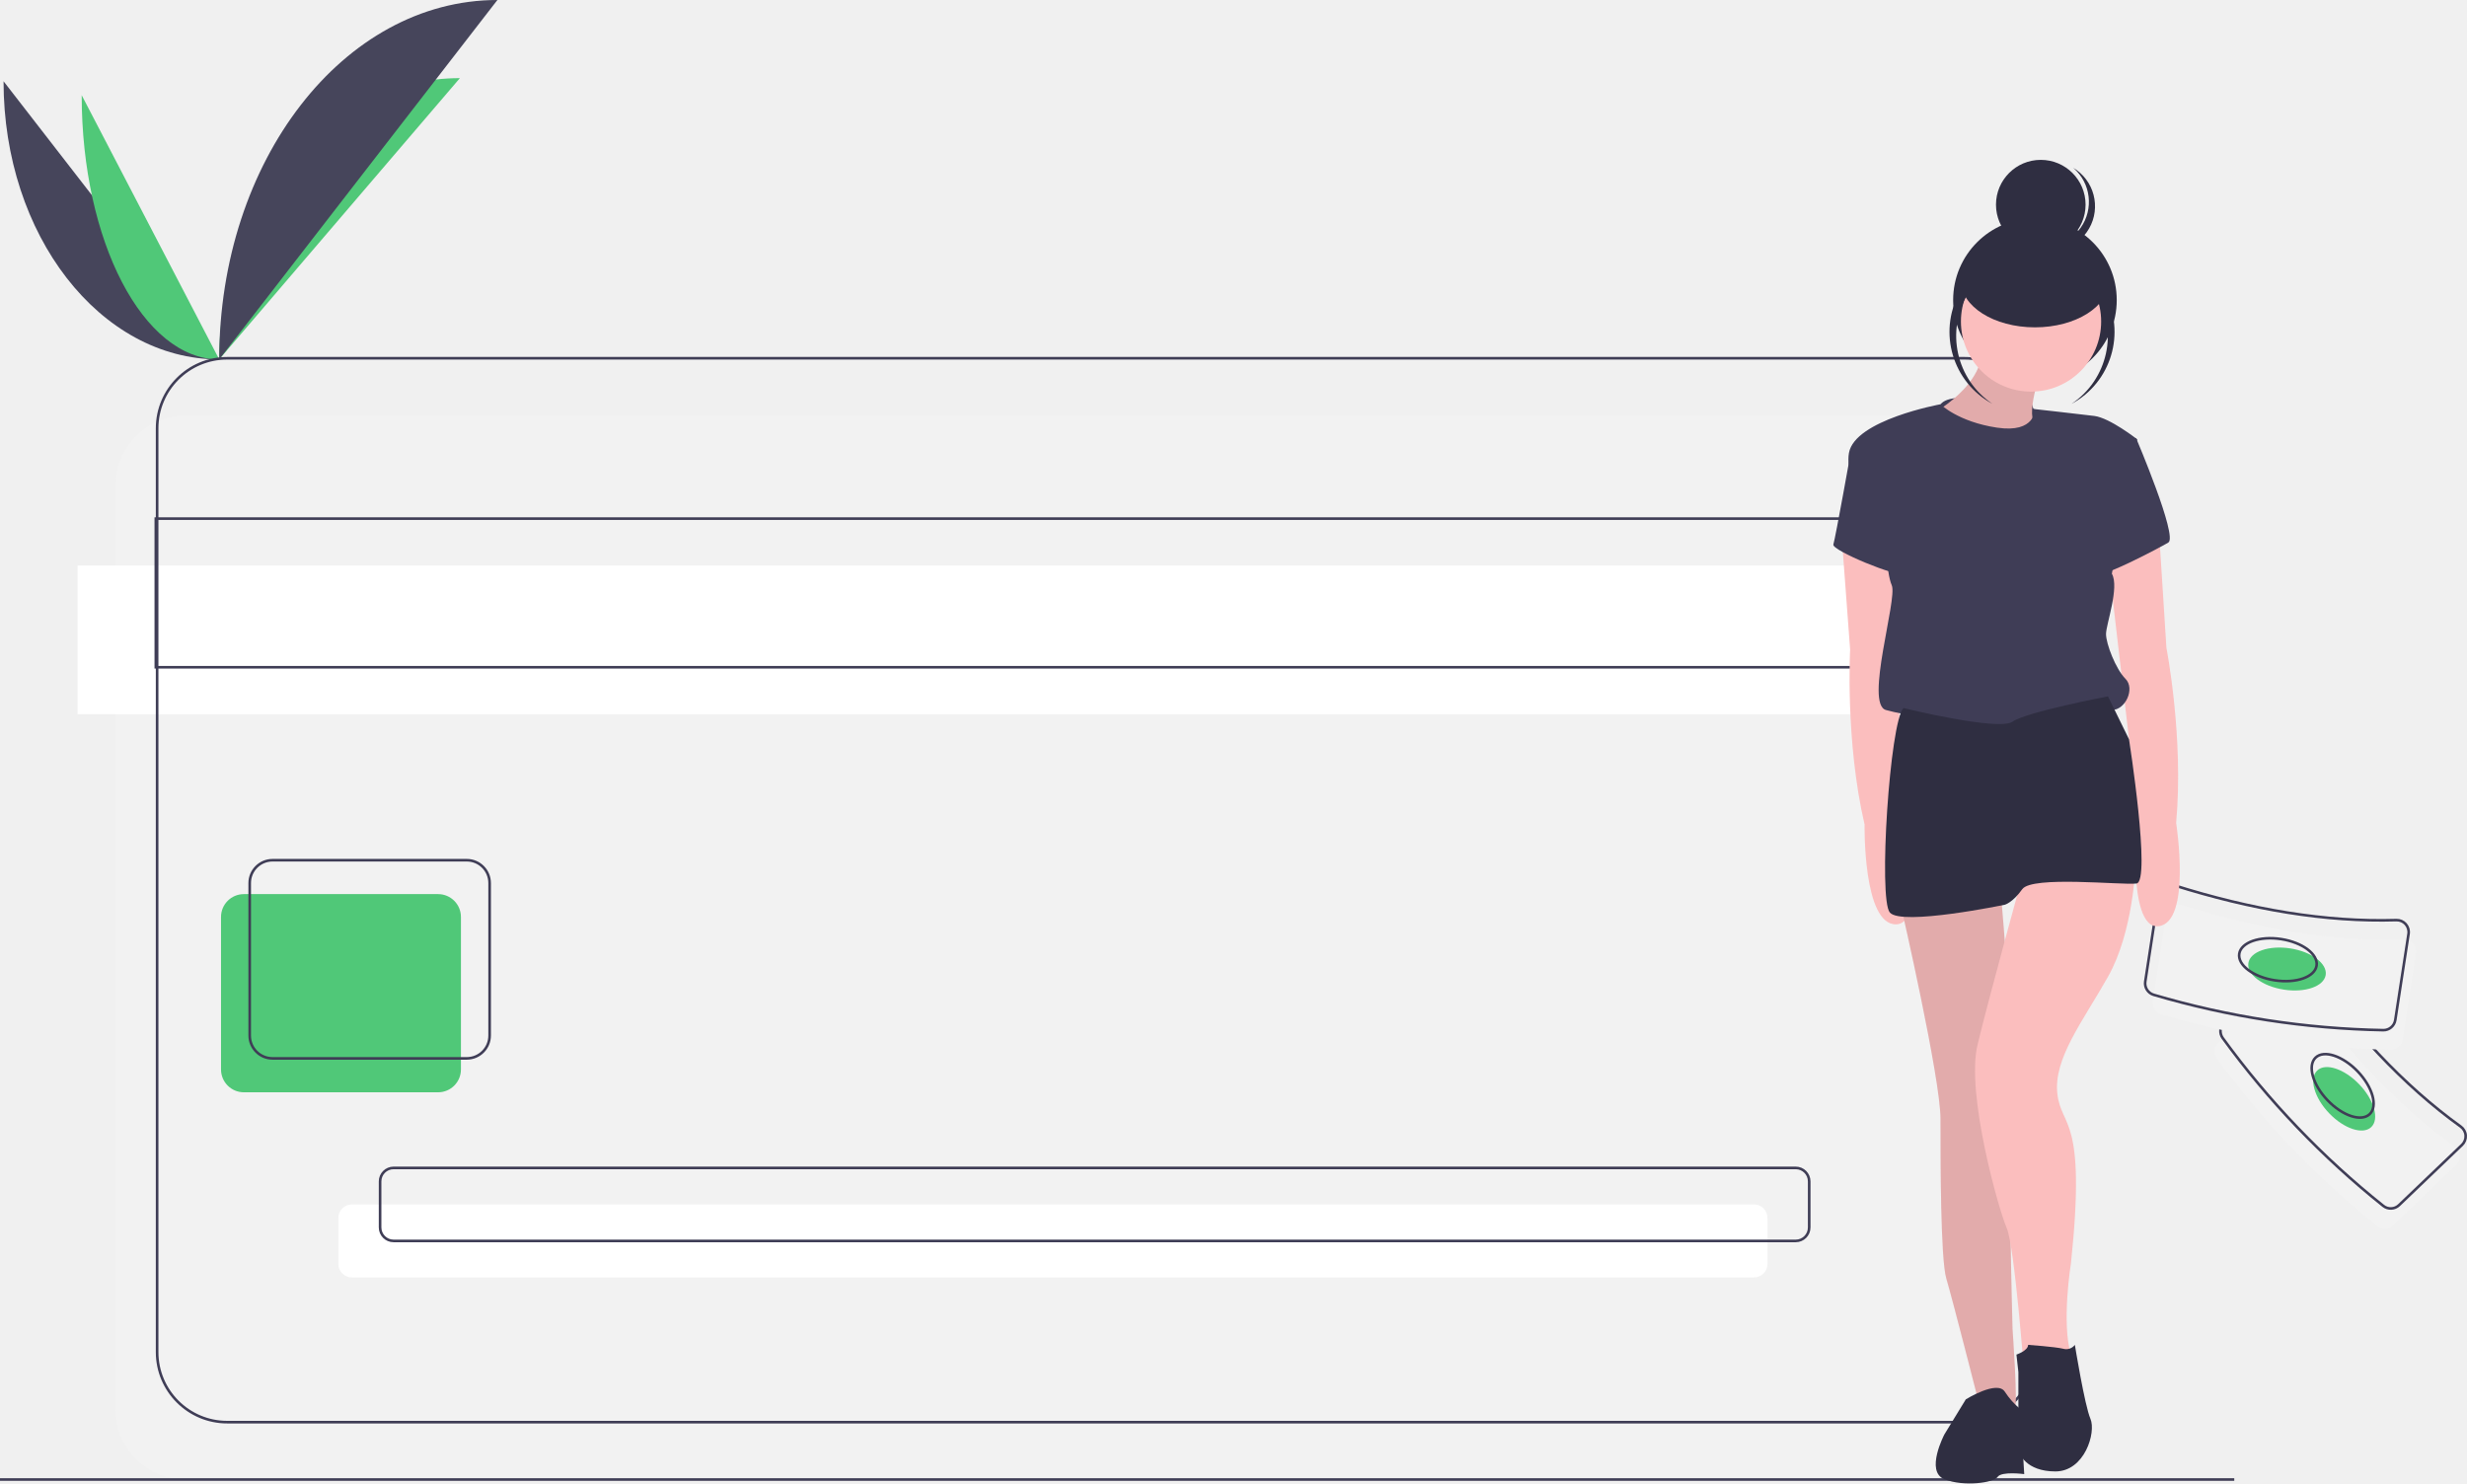
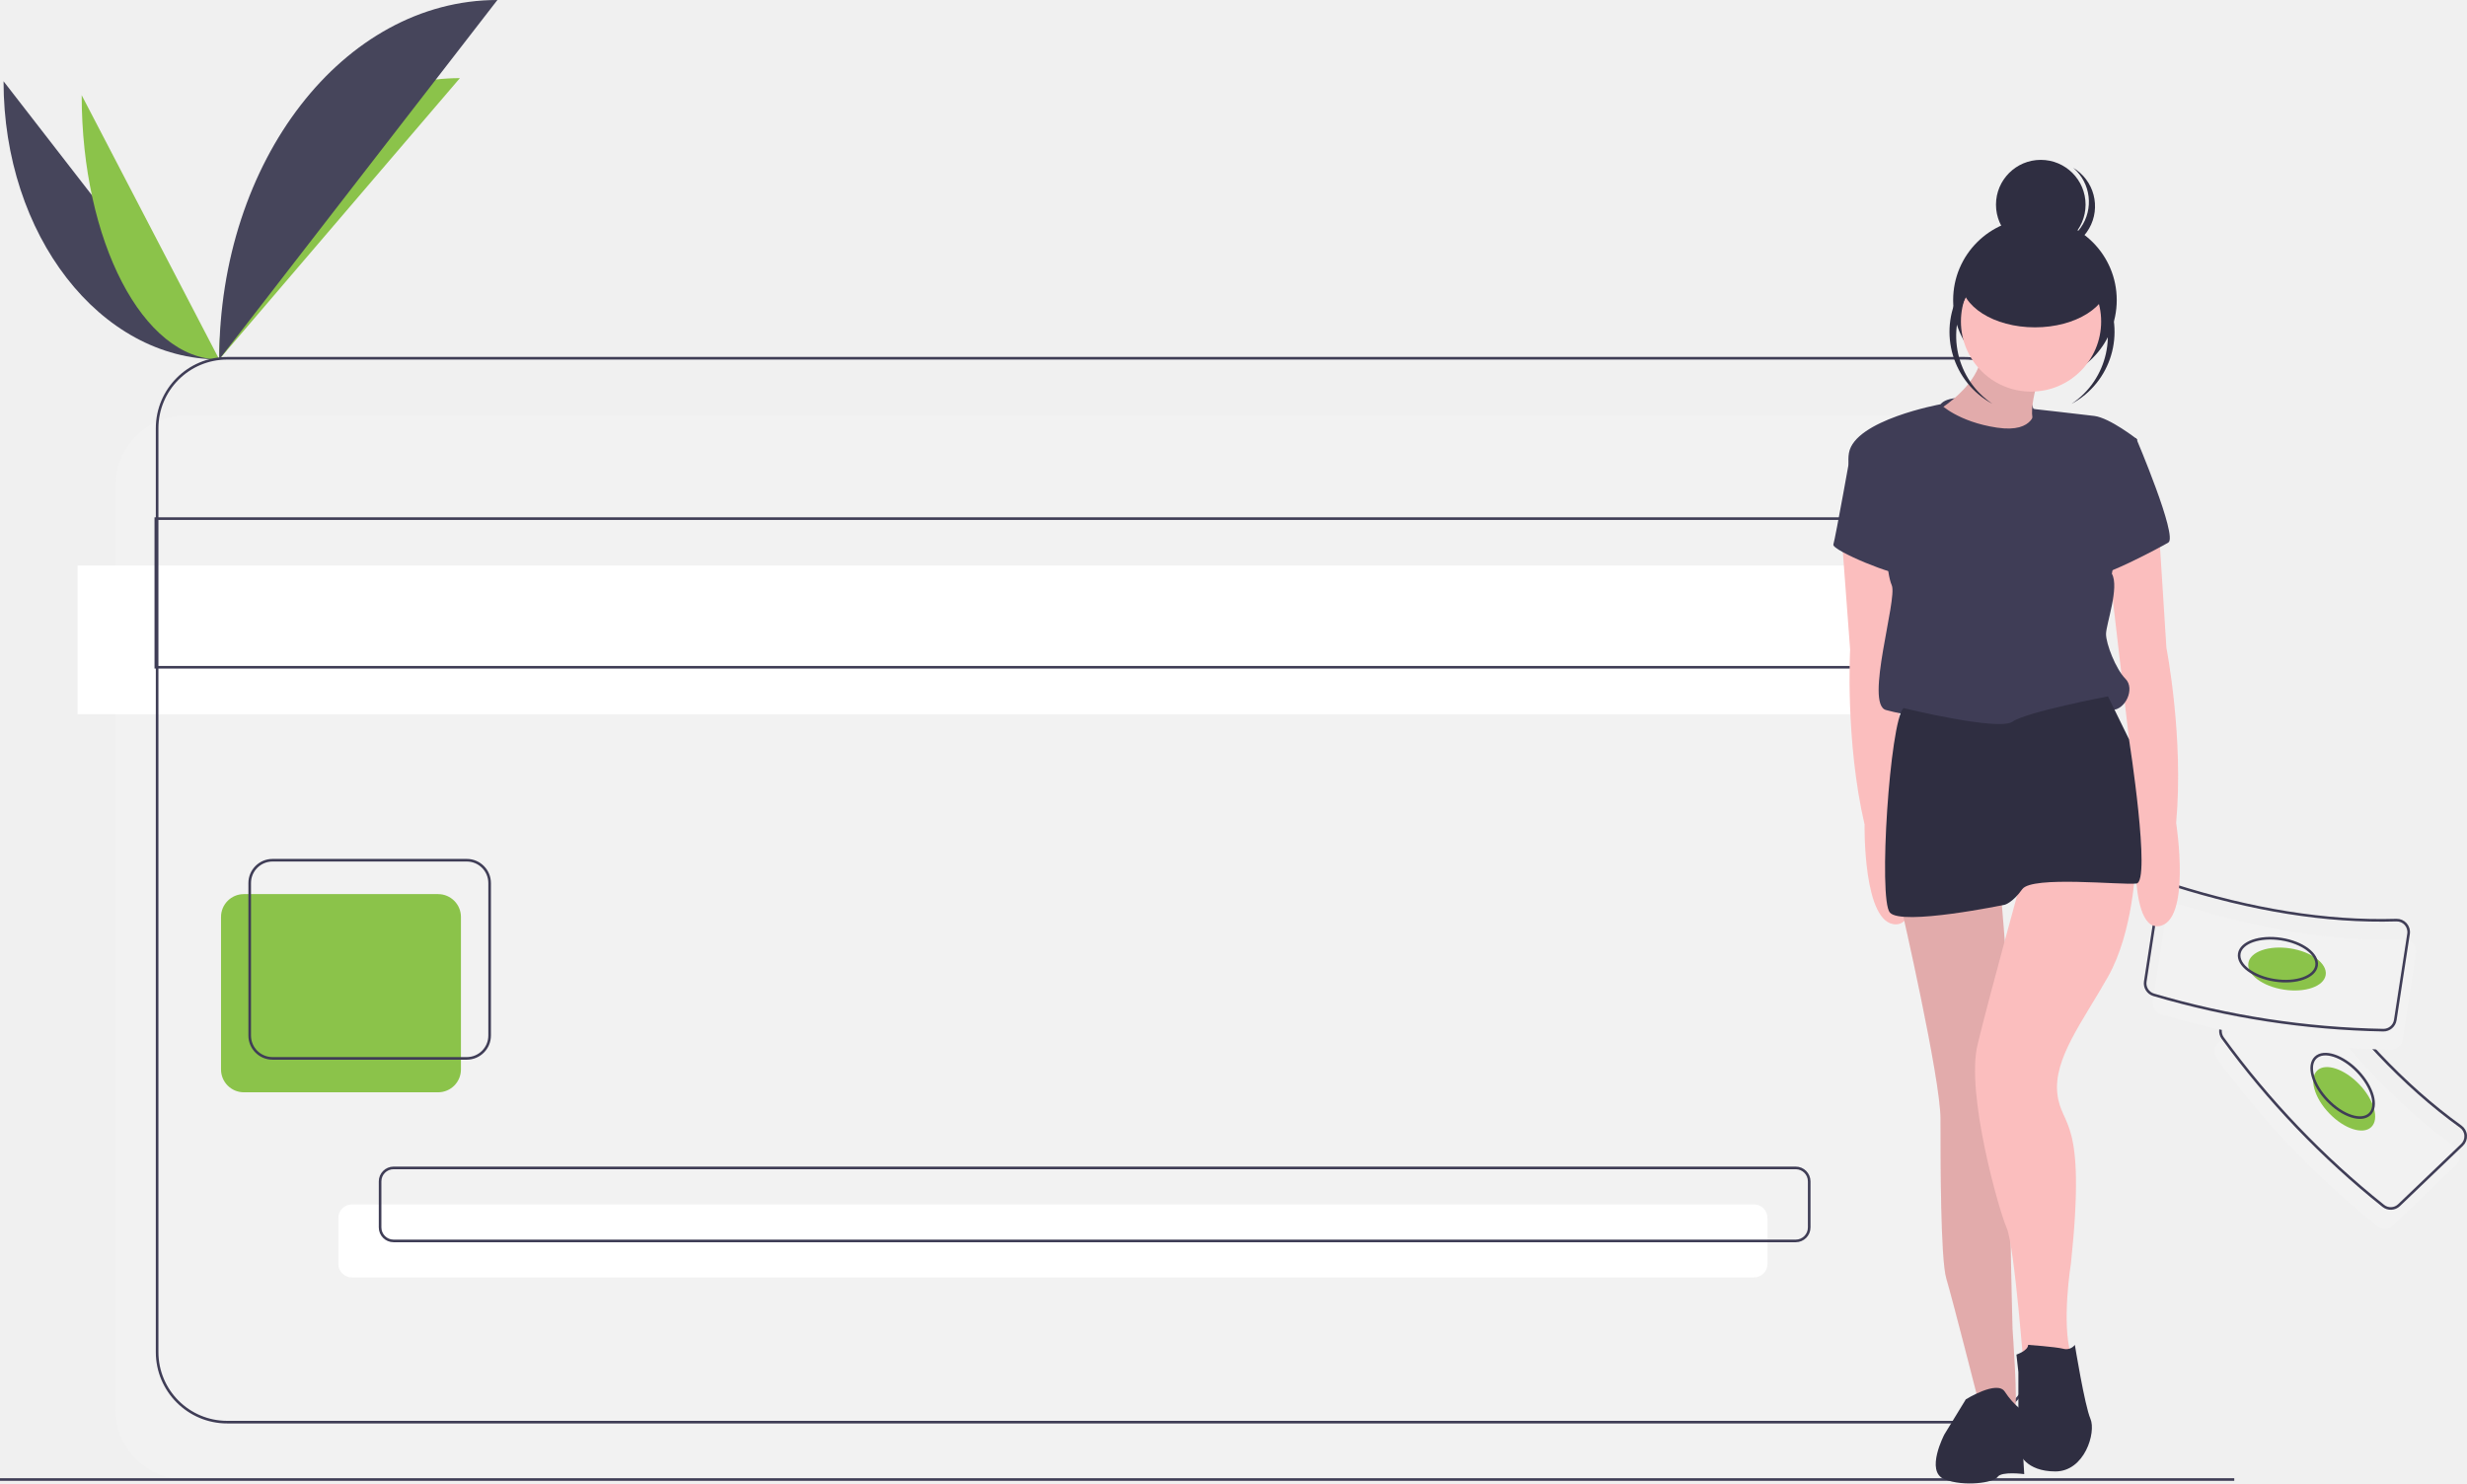
<svg xmlns="http://www.w3.org/2000/svg" id="e7488108-d109-4f1a-9adc-e459030aba2c" data-name="Layer 1" width="945.987" height="568.898" viewBox="0 0 945.987 568.898">
  <path d="M128.619,196.713c0,58.96,36.989,106.67,82.699,106.67" transform="translate(-127.2566 -165.551)" fill="#46455b" />
-   <path d="M211.318,303.383c0-59.623,41.277-107.869,92.288-107.869" transform="translate(-127.2566 -165.551)" fill="#50c878" />
-   <path d="M158.582,202.058c0,56.006,23.587,101.325,52.736,101.325" transform="translate(-127.2566 -165.551)" fill="#50c878" />
+   <path d="M211.318,303.383c0-59.623,41.277-107.869,92.288-107.869" transform="translate(-127.2566 -165.551)" fill="#8bc34a" />
+   <path d="M158.582,202.058c0,56.006,23.587,101.325,52.736,101.325" transform="translate(-127.2566 -165.551)" fill="#8bc34a" />
  <path d="M211.318,303.383c0-76.185,47.71-137.832,106.67-137.832" transform="translate(-127.2566 -165.551)" fill="#46455b" />
  <rect x="44.25" y="159.388" width="720" height="408" rx="26.881" fill="#f2f2f2" />
  <rect x="29.75" y="216.888" width="720" height="57" fill="#fff" />
  <rect x="129.75" y="461.888" width="548" height="28" rx="5.17" fill="#fff" />
  <rect x="60.25" y="137.388" width="720" height="408" rx="26.881" fill="none" stroke="#3f3d56" stroke-miterlimit="10" />
  <rect x="59.75" y="198.888" width="720" height="57" fill="none" stroke="#3f3d56" stroke-miterlimit="10" />
-   <rect x="84.75" y="342.888" width="92" height="76" rx="8.758" fill="#50c878" />
+   <rect x="84.75" y="342.888" width="92" height="76" rx="8.758" fill="#8bc34a" />
  <rect x="95.75" y="329.888" width="92" height="76" rx="8.758" fill="none" stroke="#3f3d56" stroke-miterlimit="10" />
  <rect x="145.75" y="447.888" width="548" height="28" rx="5.17" fill="none" stroke="#3f3d56" stroke-miterlimit="10" />
  <line y1="567.388" x2="856.743" y2="567.388" fill="none" stroke="#3f3d56" stroke-miterlimit="10" />
  <path d="M1069.037,612.345l-24.151,23.106a4.581,4.581,0,0,1-6.018.286,333.057,333.057,0,0,1-61.591-64.374,4.581,4.581,0,0,1,.552-6l24.3-23.25a4.579,4.579,0,0,1,6.914.675c17.735,25.331,37.373,46.596,59.503,62.534A4.574,4.574,0,0,1,1069.037,612.345Z" transform="translate(-127.2566 -165.551)" fill="#f2f2f2" />
  <path d="M1071.329,604.615l-24.151,23.106a4.581,4.581,0,0,1-6.018.286,333.057,333.057,0,0,1-61.591-64.374,4.581,4.581,0,0,1,.552-6l24.3-23.25a4.579,4.579,0,0,1,6.914.675c17.735,25.331,37.373,46.596,59.503,62.534A4.574,4.574,0,0,1,1071.329,604.615Z" transform="translate(-127.2566 -165.551)" fill="none" stroke="#3f3d56" stroke-miterlimit="10" />
-   <ellipse cx="1026.16" cy="586.937" rx="8" ry="15" transform="translate(-248.3104 706.691) rotate(-43.73423)" fill="#50c878" />
+   <ellipse cx="1026.16" cy="586.937" rx="8" ry="15" transform="translate(-248.3104 706.691) rotate(-43.73423)" fill="#8bc34a" />
  <ellipse cx="1025.562" cy="581.972" rx="8" ry="15" transform="translate(-245.0444 704.9006) rotate(-43.73423)" fill="none" stroke="#3f3d56" stroke-miterlimit="10" />
  <path d="M1053.717,531.207l-5.086,33.035a4.581,4.581,0,0,1-4.599,3.892A333.057,333.057,0,0,1,955.977,554.578a4.581,4.581,0,0,1-3.216-5.095l5.117-33.24a4.579,4.579,0,0,1,5.896-3.675c29.493,9.292,58.019,14.202,85.279,13.368A4.574,4.574,0,0,1,1053.717,531.207Z" transform="translate(-127.2566 -165.551)" fill="#f2f2f2" />
  <path d="M1050.829,523.68l-5.086,33.035a4.581,4.581,0,0,1-4.599,3.892,333.057,333.057,0,0,1-88.055-13.556,4.581,4.581,0,0,1-3.216-5.095l5.117-33.24a4.579,4.579,0,0,1,5.896-3.675c29.493,9.292,58.019,14.202,85.279,13.368A4.574,4.574,0,0,1,1050.829,523.68Z" transform="translate(-127.2566 -165.551)" fill="none" stroke="#3f3d56" stroke-miterlimit="10" />
-   <ellipse cx="1004.235" cy="537.163" rx="8" ry="15" transform="translate(193.2713 1282.423) rotate(-81.24821)" fill="#50c878" />
+   <ellipse cx="1004.235" cy="537.163" rx="8" ry="15" transform="translate(193.2713 1282.423) rotate(-81.24821)" fill="#8bc34a" />
  <ellipse cx="1000.738" cy="533.589" rx="8" ry="15" transform="translate(193.8385 1275.936) rotate(-81.24821)" fill="none" stroke="#3f3d56" stroke-miterlimit="10" />
  <circle cx="782.551" cy="78.486" r="17.177" fill="#2f2e41" />
  <path d="M925.051,252.96a17.175,17.175,0,0,0-2.792-23.04c.425.252.845.52,1.254.814a17.177,17.177,0,0,1-19.999,27.932c-.41-.293-.799-.604-1.174-.925A17.175,17.175,0,0,0,925.051,252.96Z" transform="translate(-127.2566 -165.551)" fill="#2f2e41" />
  <circle cx="780.311" cy="115.08" r="31.366" fill="#2f2e41" />
  <path d="M913.542,328.426c0-.747-5.974-5.974-5.974-5.974s-29.872-8.215-35.847-2.24a10.805,10.805,0,0,0-2.24,12.696l27.632,8.215Z" transform="translate(-127.2566 -165.551)" fill="#3f3d56" />
  <path d="M909.434,309.383s-6.721,18.67,0,20.164-35.847,8.215-35.847,8.215l-6.721-12.696s23.151-11.949,20.164-28.379Z" transform="translate(-127.2566 -165.551)" fill="#fbbebe" />
  <path d="M909.434,309.383s-6.721,18.67,0,20.164-35.847,8.215-35.847,8.215l-6.721-12.696s23.151-11.949,20.164-28.379Z" transform="translate(-127.2566 -165.551)" opacity="0.1" />
  <path d="M833.193,367.647l3.508,47.013s-1.935,34.951,5.54,67.088c0,0-.682,38.547,12.098,38.281s1.978-45.512,1.978-45.512l-2.147-96.964Z" transform="translate(-127.2566 -165.551)" fill="#fbbebe" />
  <path d="M954.99,366.887l2.987,47.049s6.721,34.353,3.734,67.213c0,0,5.974,38.087-6.721,39.581s-8.215-44.809-8.215-44.809L935.573,379.583Z" transform="translate(-127.2566 -165.551)" fill="#fbbebe" />
  <path d="M894.498,508.034s6.721,77.668,4.481,82.149,0,85.136,0,85.136,2.24,30.619.747,30.619-14.189-4.481-14.189-4.481-9.709-38.087-11.949-45.555-2.24-45.555-2.24-61.238-14.936-80.655-14.936-80.655Z" transform="translate(-127.2566 -165.551)" fill="#fbbebe" />
  <path d="M894.498,508.034s6.721,77.668,4.481,82.149,0,85.136,0,85.136,2.24,30.619.747,30.619-14.189-4.481-14.189-4.481-9.709-38.087-11.949-45.555-2.24-45.555-2.24-61.238-14.936-80.655-14.936-80.655Z" transform="translate(-127.2566 -165.551)" opacity="0.1" />
  <path d="M881.056,702.204s11.949-7.468,14.936-2.987a29.262,29.262,0,0,0,5.974,6.721L903.46,730.862s-8.71-1.163-10.203,1.078-12.948,3.871-20.416.884,0-17.177,0-17.177Z" transform="translate(-127.2566 -165.551)" fill="#2f2e41" />
  <path d="M946.088,497.866s-.807,25.104-10.515,42.28-20.911,31.366-19.417,44.809,11.202,8.215,5.228,64.972c0,0-3.734,23.151,0,35.1S903.46,692.496,903.46,692.496s-3.734-49.289-6.721-56.011-15.683-51.53-11.202-70.2S903.46,499.072,903.46,499.072Z" transform="translate(-127.2566 -165.551)" fill="#fbbebe" />
  <path d="M904.954,681.294s10.455.747,13.443,1.494a4.159,4.159,0,0,0,4.481-1.494s3.734,23.151,5.974,28.379-2.24,20.164-13.443,20.164-14.189-6.721-14.189-8.962V691.749l-.747-6.721S904.954,683.534,904.954,681.294Z" transform="translate(-127.2566 -165.551)" fill="#2f2e41" />
  <circle cx="778.817" cy="123.294" r="26.885" fill="#fbbebe" />
  <path d="M907.567,322.452s.373,9.335-14.563,7.095-21.657-8.962-21.657-8.962-32.86,5.974-35.1,18.67,14.189,32.113,14.189,32.113,0,13.443,2.24,18.67-10.455,45.555-2.24,47.796,13.443,2.24,29.872,5.974,33.606,4.481,38.834,0,12.696-5.974,17.923-5.974,8.962-8.215,5.228-11.949-7.468-13.443-7.468-17.177,5.228-17.923,2.24-23.151l9.709-51.53s-10.455-8.215-16.43-8.962S907.567,322.452,907.567,322.452Z" transform="translate(-127.2566 -165.551)" fill="#3f3d56" />
  <path d="M940.8,333.281l5.601.373s16.056,37.714,12.322,39.954S934.826,386.304,932.586,385.557,940.8,333.281,940.8,333.281Z" transform="translate(-127.2566 -165.551)" fill="#3f3d56" />
  <path d="M843.715,336.268l-6.348.373s-6.348,35.473-7.095,37.714,24.645,12.696,26.885,11.202S843.715,336.268,843.715,336.268Z" transform="translate(-127.2566 -165.551)" fill="#3f3d56" />
  <path d="M935.573,432.606l8.081,16.477s8.529,54.613,2.838,55.289-40.045-3.059-43.779,2.169-6.721,5.974-6.721,5.974-39.581,8.215-44.062,2.987,0-73.187,5.228-78.415c0,0,36.594,8.962,41.821,5.228S935.573,432.606,935.573,432.606Z" transform="translate(-127.2566 -165.551)" fill="#2f2e41" />
  <path d="M922.358,265.952c.429.259.848.528,1.26.803a31.364,31.364,0,0,0-32.334,53.669c-.436-.236-.87-.48-1.299-.738a31.366,31.366,0,0,1,32.373-53.734Z" transform="translate(-127.2566 -165.551)" fill="#2f2e41" />
  <path d="M890.536,265.952c-.429.259-.848.528-1.26.803a31.364,31.364,0,0,1,32.334,53.669c.436-.236.87-.48,1.299-.738a31.366,31.366,0,0,0-32.373-53.734Z" transform="translate(-127.2566 -165.551)" fill="#2f2e41" />
  <ellipse cx="780.311" cy="107.611" rx="28.379" ry="17.923" fill="#2f2e41" />
</svg>
